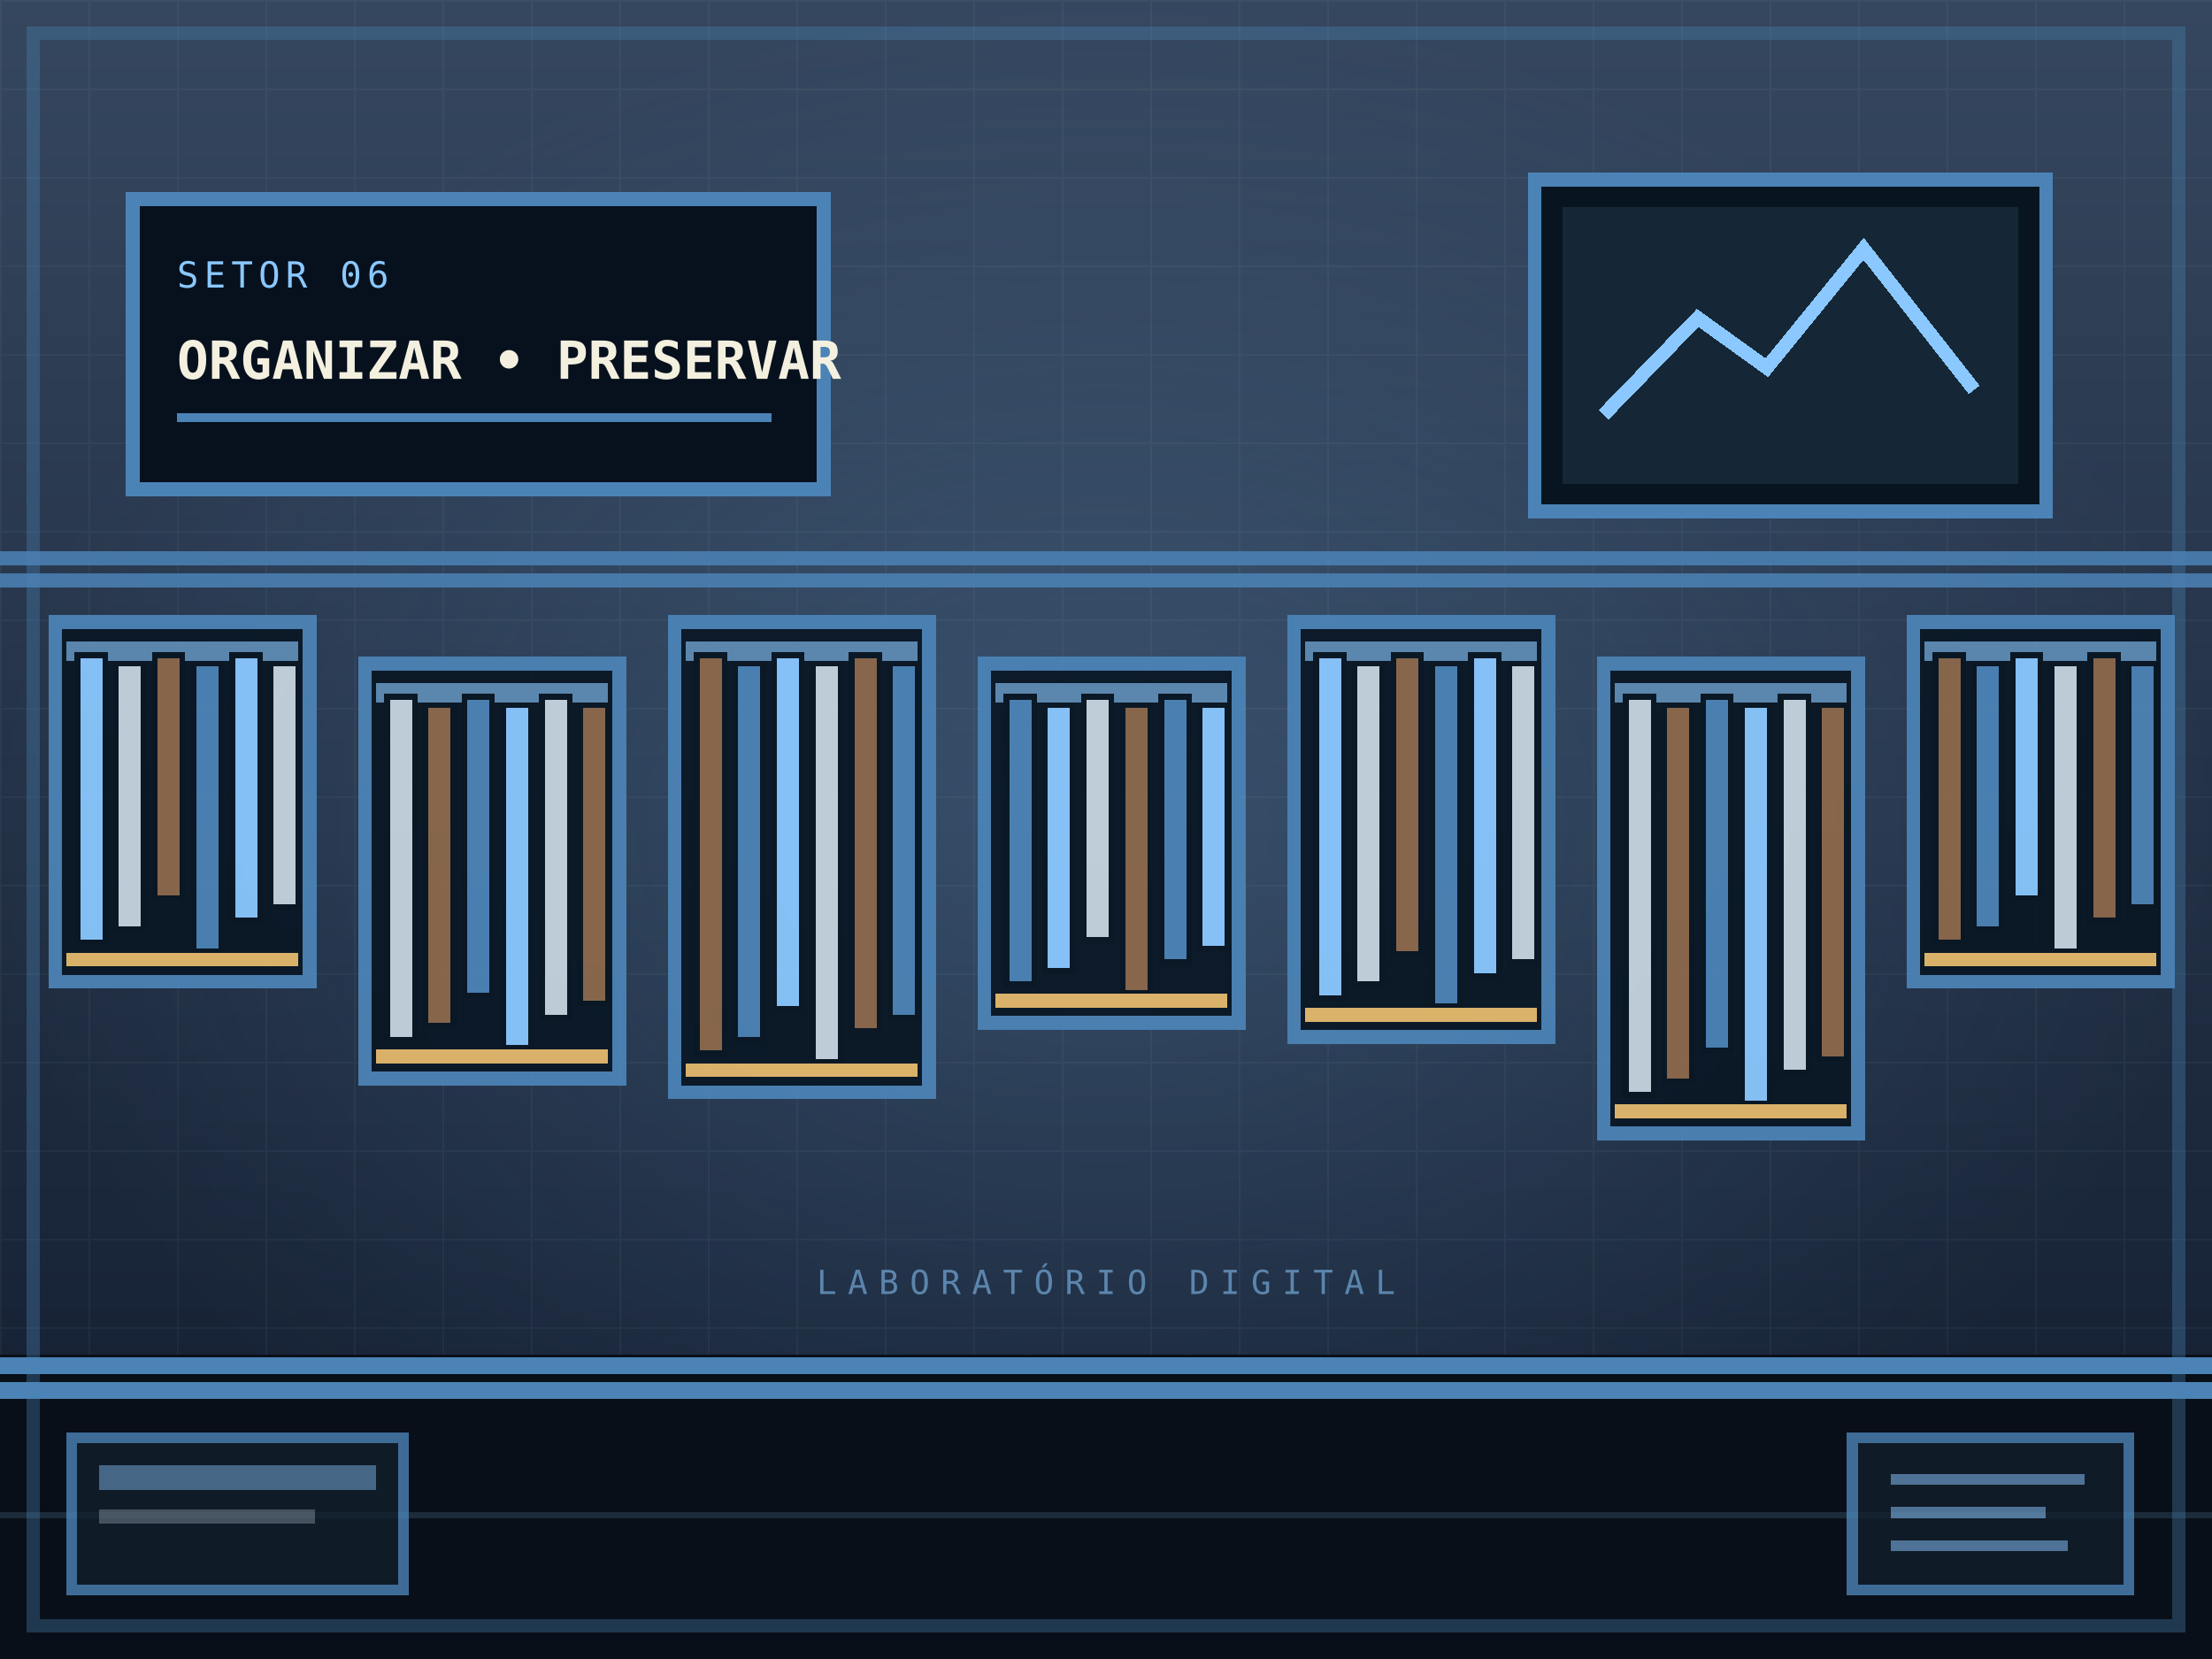
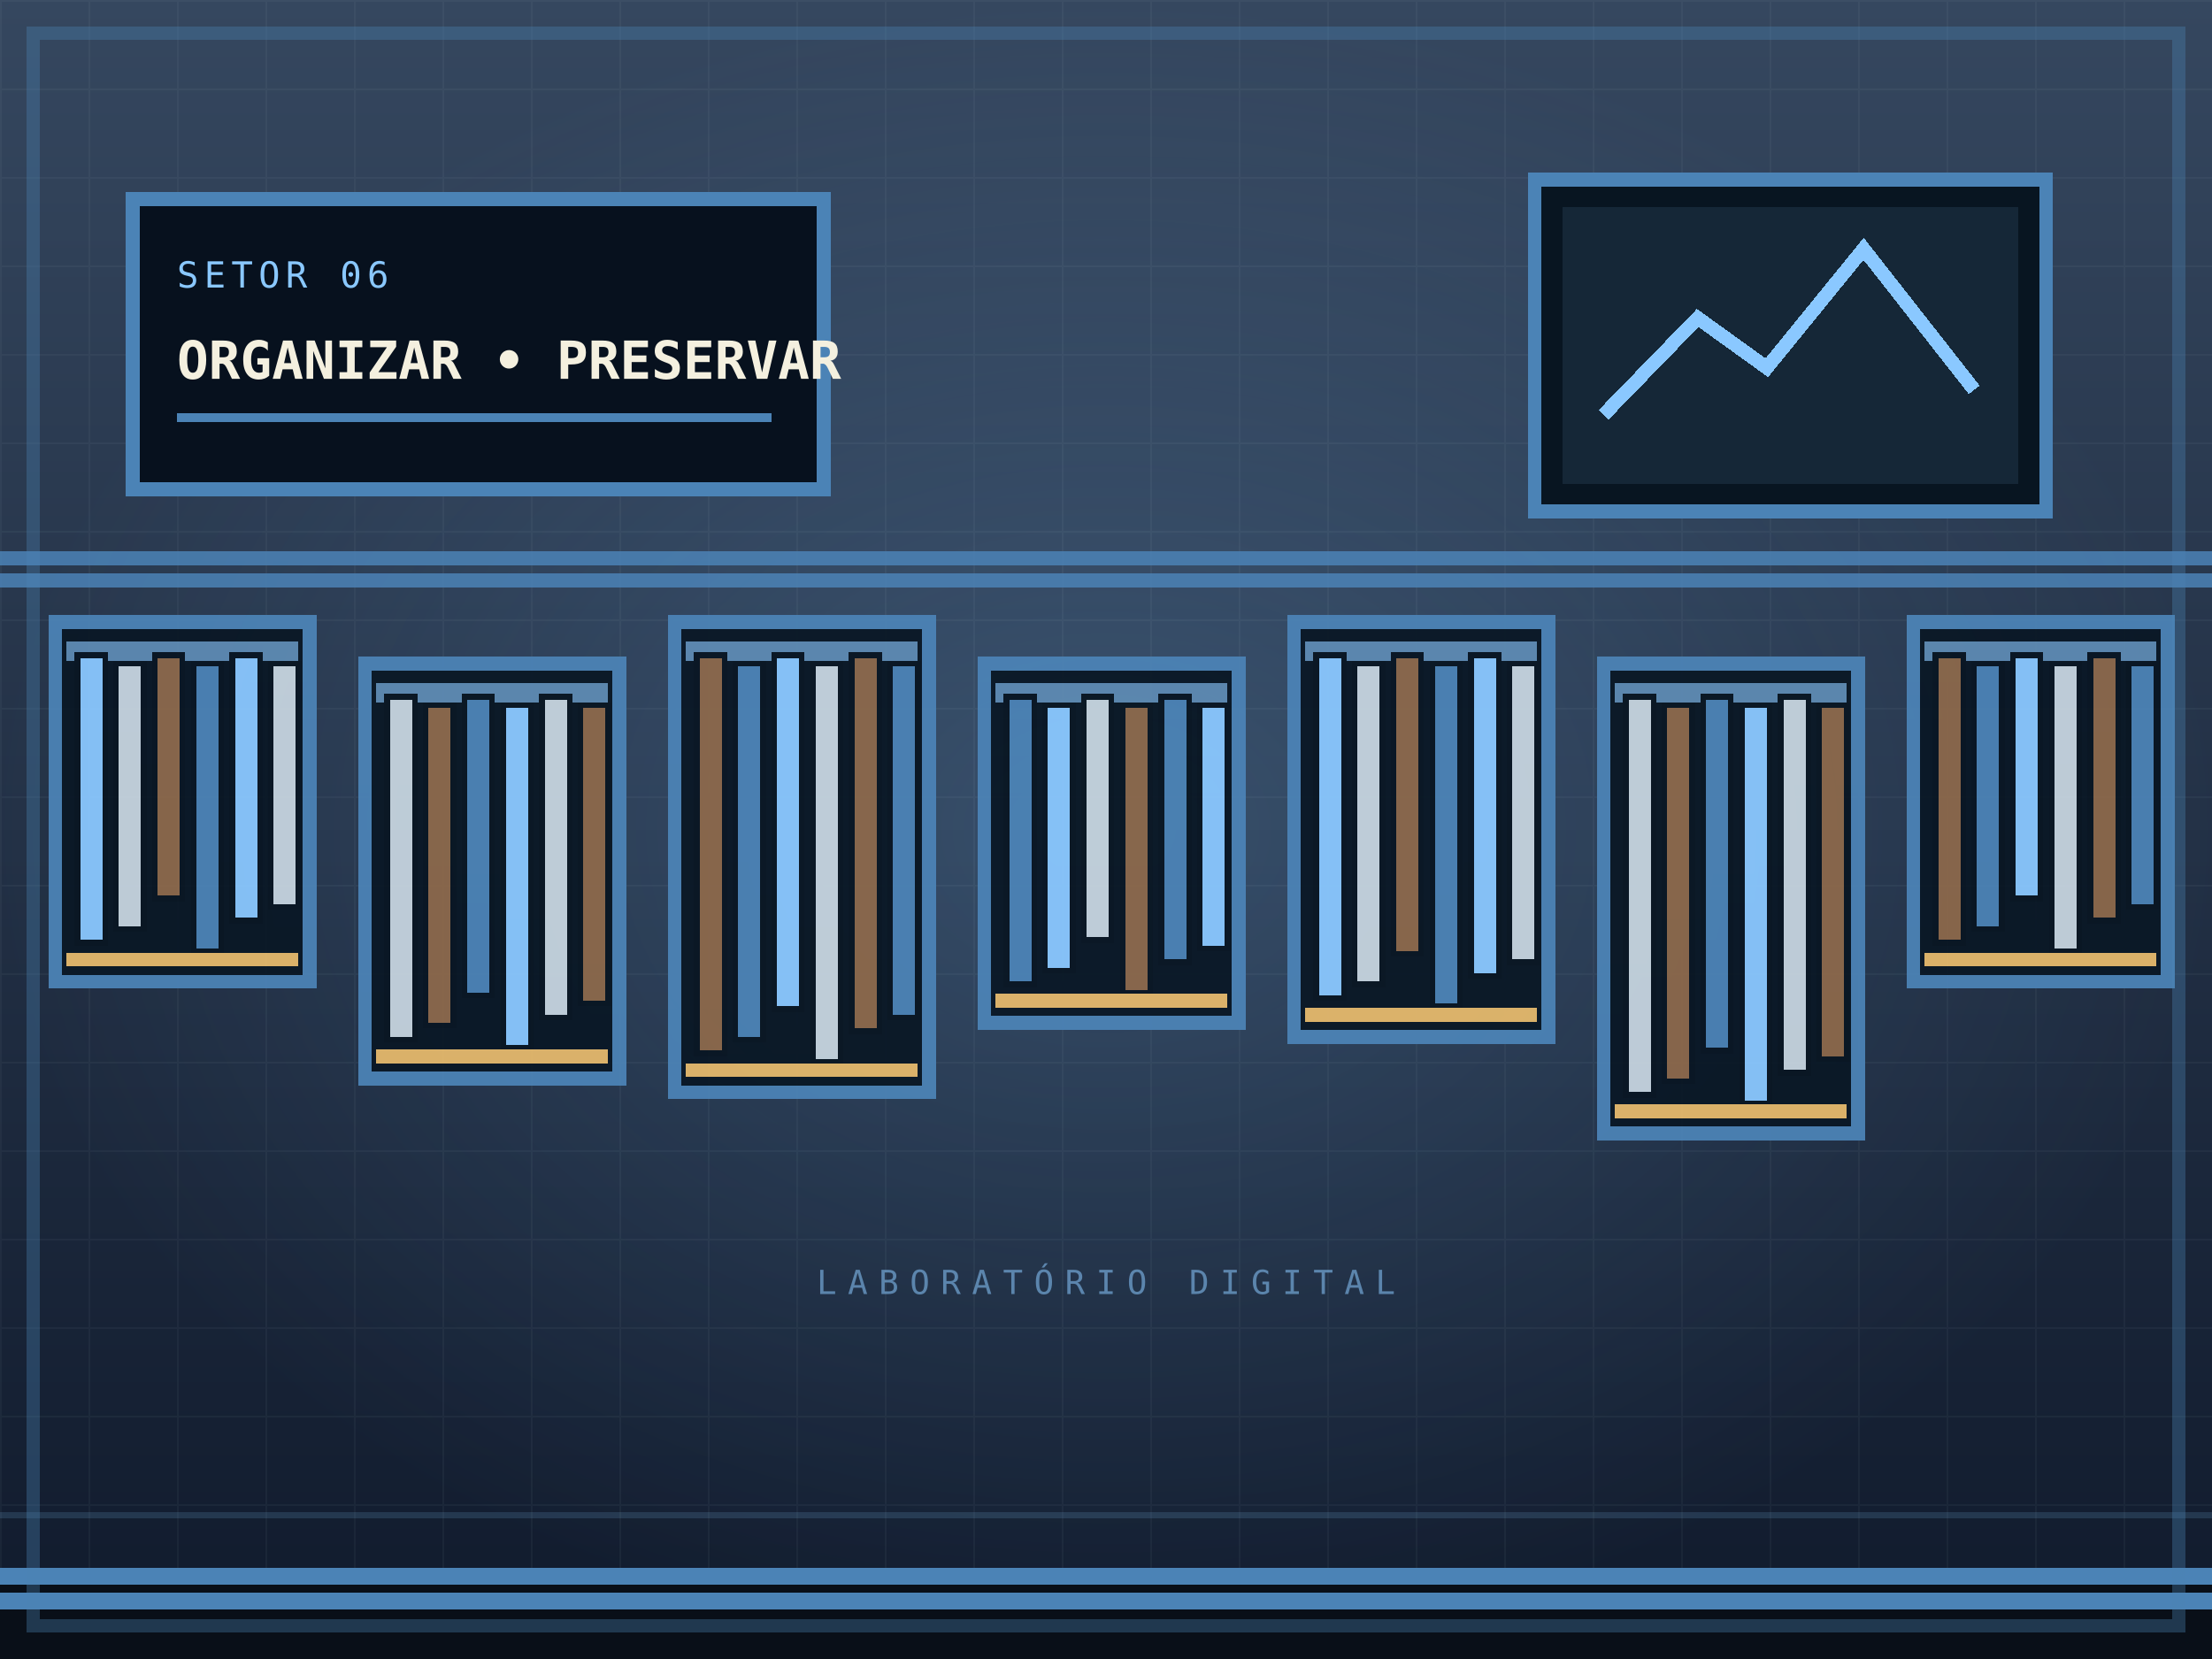
<svg xmlns="http://www.w3.org/2000/svg" width="800" height="600" viewBox="0 0 800 600" shape-rendering="crispEdges">
  <defs>
    <linearGradient id="wall" x2="0" y2="1">
      <stop stop-color="#35475f" />
      <stop offset="1" stop-color="#101a2c" />
    </linearGradient>
    <radialGradient id="light">
      <stop stop-color="#8ac8ff" stop-opacity=".2" />
      <stop offset="1" stop-color="#8ac8ff" stop-opacity="0" />
    </radialGradient>
    <pattern id="grid" width="32" height="32" patternUnits="userSpaceOnUse">
      <path d="M32 0H0V32" fill="none" stroke="#d8e6f3" stroke-opacity=".045" stroke-width="1" />
    </pattern>
  </defs>
  <rect width="800" height="600" fill="url(#wall)" />
  <rect width="800" height="600" fill="url(#light)" />
  <rect width="800" height="600" fill="url(#grid)" />
  <path d="M0 202H800M0 210H800" stroke="#4b83b6" stroke-width="5" opacity=".85" />
  <g>
    <rect x="48" y="72" width="250" height="105" fill="#07111e" stroke="#4b83b6" stroke-width="5" />
    <text x="64" y="104" font-family="monospace" font-size="13" fill="#8ac8ff" letter-spacing="2">SETOR 06</text>
    <text x="64" y="137" font-family="monospace" font-size="19" font-weight="bold" fill="#f4f0df">ORGANIZAR • PRESERVAR</text>
    <path d="M64 151h215" stroke="#4b83b6" stroke-width="3" />
  </g>
  <g>
    <rect x="555" y="65" width="185" height="120" fill="#081521" stroke="#4b83b6" stroke-width="5" />
    <rect x="565" y="75" width="165" height="100" fill="#8ac8ff" opacity=".10" />
    <path d="M580 150l34-35 25 18 35-43 40 51" fill="none" stroke="#8ac8ff" stroke-width="5" />
  </g>
  <g opacity=".94">
    <g>
      <rect x="20" y="225" width="92" height="130" fill="#0a1725" stroke="#4b83b6" stroke-width="5" />
      <rect x="24" y="232" width="84" height="7" fill="#8ac8ff" opacity=".65" />
      <rect x="28" y="237" width="10" height="104" fill="#8ac8ff" stroke="#091522" stroke-width="2" />
      <rect x="42" y="240" width="10" height="96" fill="#c7d5df" stroke="#091522" stroke-width="2" />
      <rect x="56" y="237" width="10" height="88" fill="#8c684a" stroke="#091522" stroke-width="2" />
      <rect x="70" y="240" width="10" height="104" fill="#4b83b6" stroke="#091522" stroke-width="2" />
      <rect x="84" y="237" width="10" height="96" fill="#8ac8ff" stroke="#091522" stroke-width="2" />
      <rect x="98" y="240" width="10" height="88" fill="#c7d5df" stroke="#091522" stroke-width="2" />
      <path d="M24 347h84" stroke="#e6b96b" stroke-width="5" />
    </g>
    <g>
      <rect x="132" y="240" width="92" height="150" fill="#0a1725" stroke="#4b83b6" stroke-width="5" />
      <rect x="136" y="247" width="84" height="7" fill="#8ac8ff" opacity=".65" />
      <rect x="140" y="252" width="10" height="124" fill="#c7d5df" stroke="#091522" stroke-width="2" />
      <rect x="154" y="255" width="10" height="116" fill="#8c684a" stroke="#091522" stroke-width="2" />
      <rect x="168" y="252" width="10" height="108" fill="#4b83b6" stroke="#091522" stroke-width="2" />
      <rect x="182" y="255" width="10" height="124" fill="#8ac8ff" stroke="#091522" stroke-width="2" />
      <rect x="196" y="252" width="10" height="116" fill="#c7d5df" stroke="#091522" stroke-width="2" />
      <rect x="210" y="255" width="10" height="108" fill="#8c684a" stroke="#091522" stroke-width="2" />
      <path d="M136 382h84" stroke="#e6b96b" stroke-width="5" />
    </g>
    <g>
      <rect x="244" y="225" width="92" height="170" fill="#0a1725" stroke="#4b83b6" stroke-width="5" />
      <rect x="248" y="232" width="84" height="7" fill="#8ac8ff" opacity=".65" />
      <rect x="252" y="237" width="10" height="144" fill="#8c684a" stroke="#091522" stroke-width="2" />
      <rect x="266" y="240" width="10" height="136" fill="#4b83b6" stroke="#091522" stroke-width="2" />
      <rect x="280" y="237" width="10" height="128" fill="#8ac8ff" stroke="#091522" stroke-width="2" />
      <rect x="294" y="240" width="10" height="144" fill="#c7d5df" stroke="#091522" stroke-width="2" />
      <rect x="308" y="237" width="10" height="136" fill="#8c684a" stroke="#091522" stroke-width="2" />
      <rect x="322" y="240" width="10" height="128" fill="#4b83b6" stroke="#091522" stroke-width="2" />
      <path d="M248 387h84" stroke="#e6b96b" stroke-width="5" />
    </g>
    <g>
      <rect x="356" y="240" width="92" height="130" fill="#0a1725" stroke="#4b83b6" stroke-width="5" />
      <rect x="360" y="247" width="84" height="7" fill="#8ac8ff" opacity=".65" />
      <rect x="364" y="252" width="10" height="104" fill="#4b83b6" stroke="#091522" stroke-width="2" />
      <rect x="378" y="255" width="10" height="96" fill="#8ac8ff" stroke="#091522" stroke-width="2" />
      <rect x="392" y="252" width="10" height="88" fill="#c7d5df" stroke="#091522" stroke-width="2" />
      <rect x="406" y="255" width="10" height="104" fill="#8c684a" stroke="#091522" stroke-width="2" />
      <rect x="420" y="252" width="10" height="96" fill="#4b83b6" stroke="#091522" stroke-width="2" />
      <rect x="434" y="255" width="10" height="88" fill="#8ac8ff" stroke="#091522" stroke-width="2" />
      <path d="M360 362h84" stroke="#e6b96b" stroke-width="5" />
    </g>
    <g>
      <rect x="468" y="225" width="92" height="150" fill="#0a1725" stroke="#4b83b6" stroke-width="5" />
      <rect x="472" y="232" width="84" height="7" fill="#8ac8ff" opacity=".65" />
      <rect x="476" y="237" width="10" height="124" fill="#8ac8ff" stroke="#091522" stroke-width="2" />
      <rect x="490" y="240" width="10" height="116" fill="#c7d5df" stroke="#091522" stroke-width="2" />
      <rect x="504" y="237" width="10" height="108" fill="#8c684a" stroke="#091522" stroke-width="2" />
      <rect x="518" y="240" width="10" height="124" fill="#4b83b6" stroke="#091522" stroke-width="2" />
      <rect x="532" y="237" width="10" height="116" fill="#8ac8ff" stroke="#091522" stroke-width="2" />
      <rect x="546" y="240" width="10" height="108" fill="#c7d5df" stroke="#091522" stroke-width="2" />
      <path d="M472 367h84" stroke="#e6b96b" stroke-width="5" />
    </g>
    <g>
      <rect x="580" y="240" width="92" height="170" fill="#0a1725" stroke="#4b83b6" stroke-width="5" />
      <rect x="584" y="247" width="84" height="7" fill="#8ac8ff" opacity=".65" />
      <rect x="588" y="252" width="10" height="144" fill="#c7d5df" stroke="#091522" stroke-width="2" />
      <rect x="602" y="255" width="10" height="136" fill="#8c684a" stroke="#091522" stroke-width="2" />
      <rect x="616" y="252" width="10" height="128" fill="#4b83b6" stroke="#091522" stroke-width="2" />
      <rect x="630" y="255" width="10" height="144" fill="#8ac8ff" stroke="#091522" stroke-width="2" />
      <rect x="644" y="252" width="10" height="136" fill="#c7d5df" stroke="#091522" stroke-width="2" />
      <rect x="658" y="255" width="10" height="128" fill="#8c684a" stroke="#091522" stroke-width="2" />
      <path d="M584 402h84" stroke="#e6b96b" stroke-width="5" />
    </g>
    <g>
      <rect x="692" y="225" width="92" height="130" fill="#0a1725" stroke="#4b83b6" stroke-width="5" />
      <rect x="696" y="232" width="84" height="7" fill="#8ac8ff" opacity=".65" />
      <rect x="700" y="237" width="10" height="104" fill="#8c684a" stroke="#091522" stroke-width="2" />
      <rect x="714" y="240" width="10" height="96" fill="#4b83b6" stroke="#091522" stroke-width="2" />
      <rect x="728" y="237" width="10" height="88" fill="#8ac8ff" stroke="#091522" stroke-width="2" />
      <rect x="742" y="240" width="10" height="104" fill="#c7d5df" stroke="#091522" stroke-width="2" />
      <rect x="756" y="237" width="10" height="96" fill="#8c684a" stroke="#091522" stroke-width="2" />
      <rect x="770" y="240" width="10" height="88" fill="#4b83b6" stroke="#091522" stroke-width="2" />
      <path d="M696 347h84" stroke="#e6b96b" stroke-width="5" />
    </g>
  </g>
-   <rect x="0" y="490" width="800" height="110" fill="#090f18" />
-   <path d="M0 494H800M0 503H800" stroke="#4b83b6" stroke-width="6" />
+   <rect x="0" y="570" width="800" height="30" fill="#090f18" />
+   <path d="M0 570H800M0 579H800" stroke="#4b83b6" stroke-width="6" />
  <path d="M0 548H800" stroke="#8ac8ff" stroke-opacity=".15" stroke-width="2" />
-   <g opacity=".8">
-     <rect x="26" y="520" width="120" height="55" fill="#121e2c" stroke="#4b83b6" stroke-width="4" />
-     <rect x="36" y="530" width="100" height="9" fill="#8ac8ff" opacity=".55" />
-     <rect x="36" y="546" width="78" height="5" fill="#b7c6d5" opacity=".4" />
-     <rect x="670" y="520" width="100" height="55" fill="#121e2c" stroke="#4b83b6" stroke-width="4" />
-     <path d="M684 535h70M684 547h56M684 559h64" stroke="#8ac8ff" stroke-width="4" opacity=".65" />
-   </g>
  <rect x="12" y="12" width="776" height="576" fill="none" stroke="#4b83b6" stroke-opacity=".35" stroke-width="5" />
  <text x="400" y="468" text-anchor="middle" font-family="monospace" font-size="12" fill="#8ac8ff" opacity=".55" letter-spacing="4">LABORATÓRIO DIGITAL</text>
</svg>
